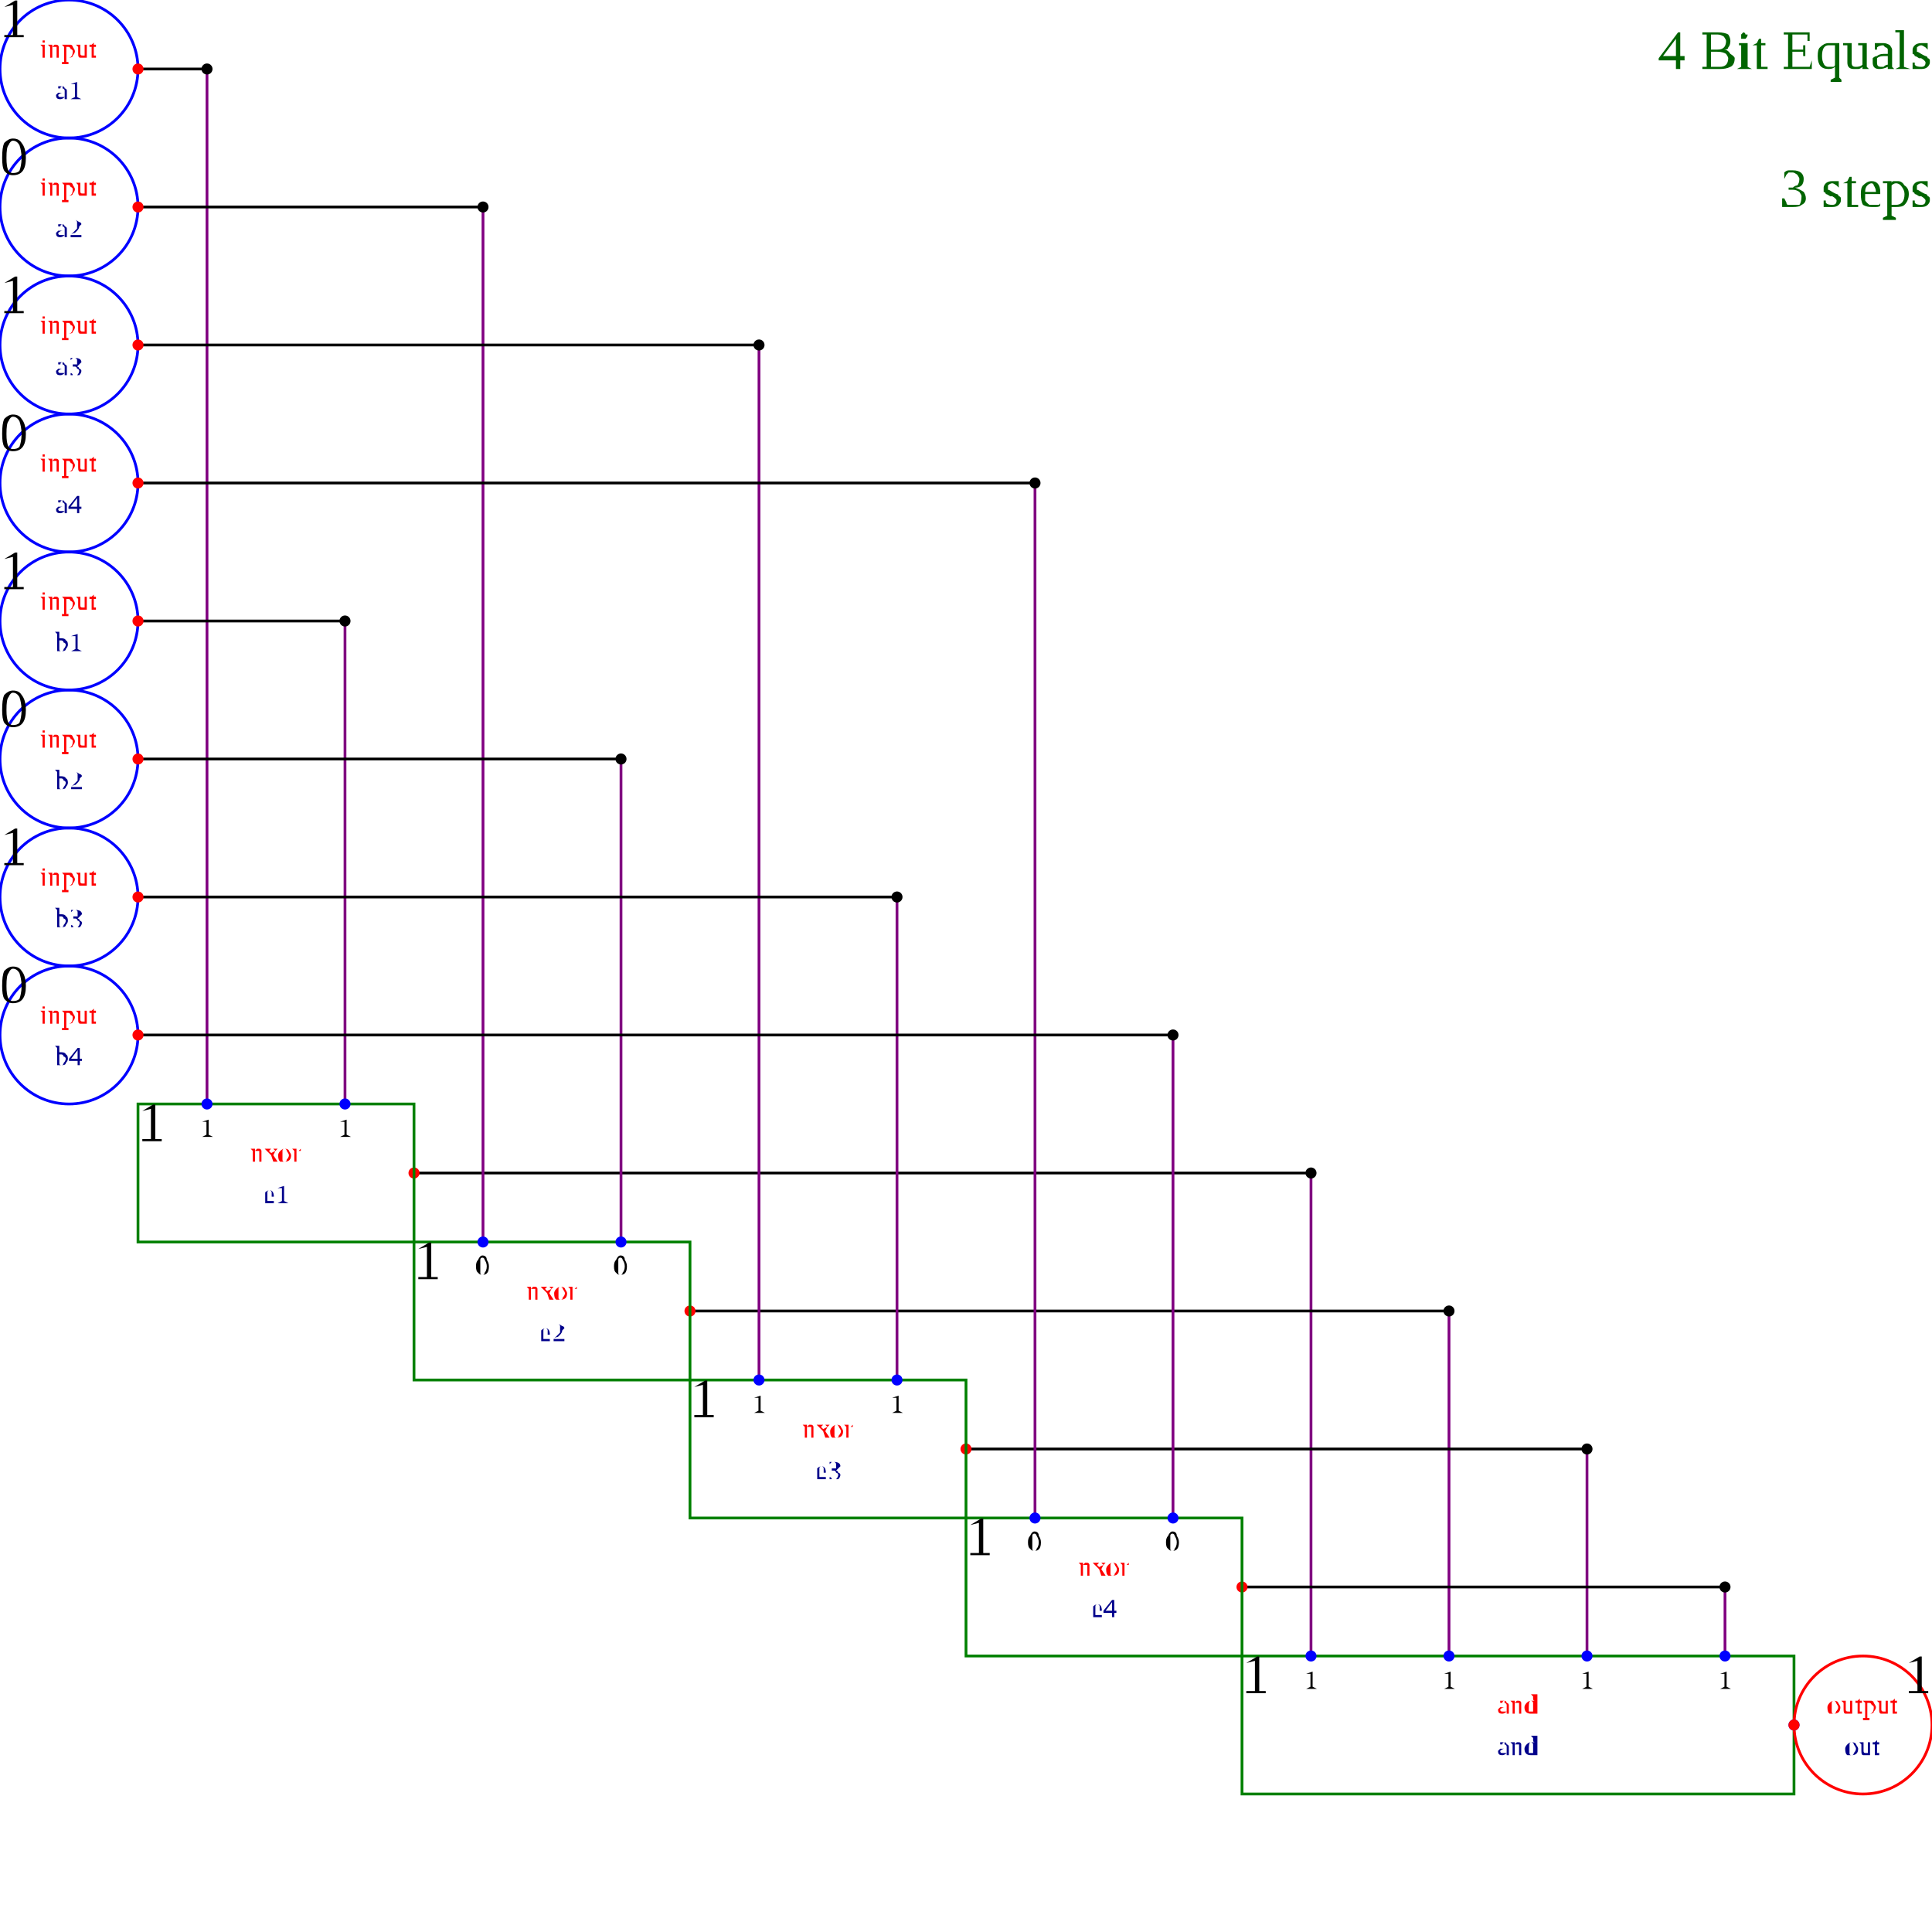
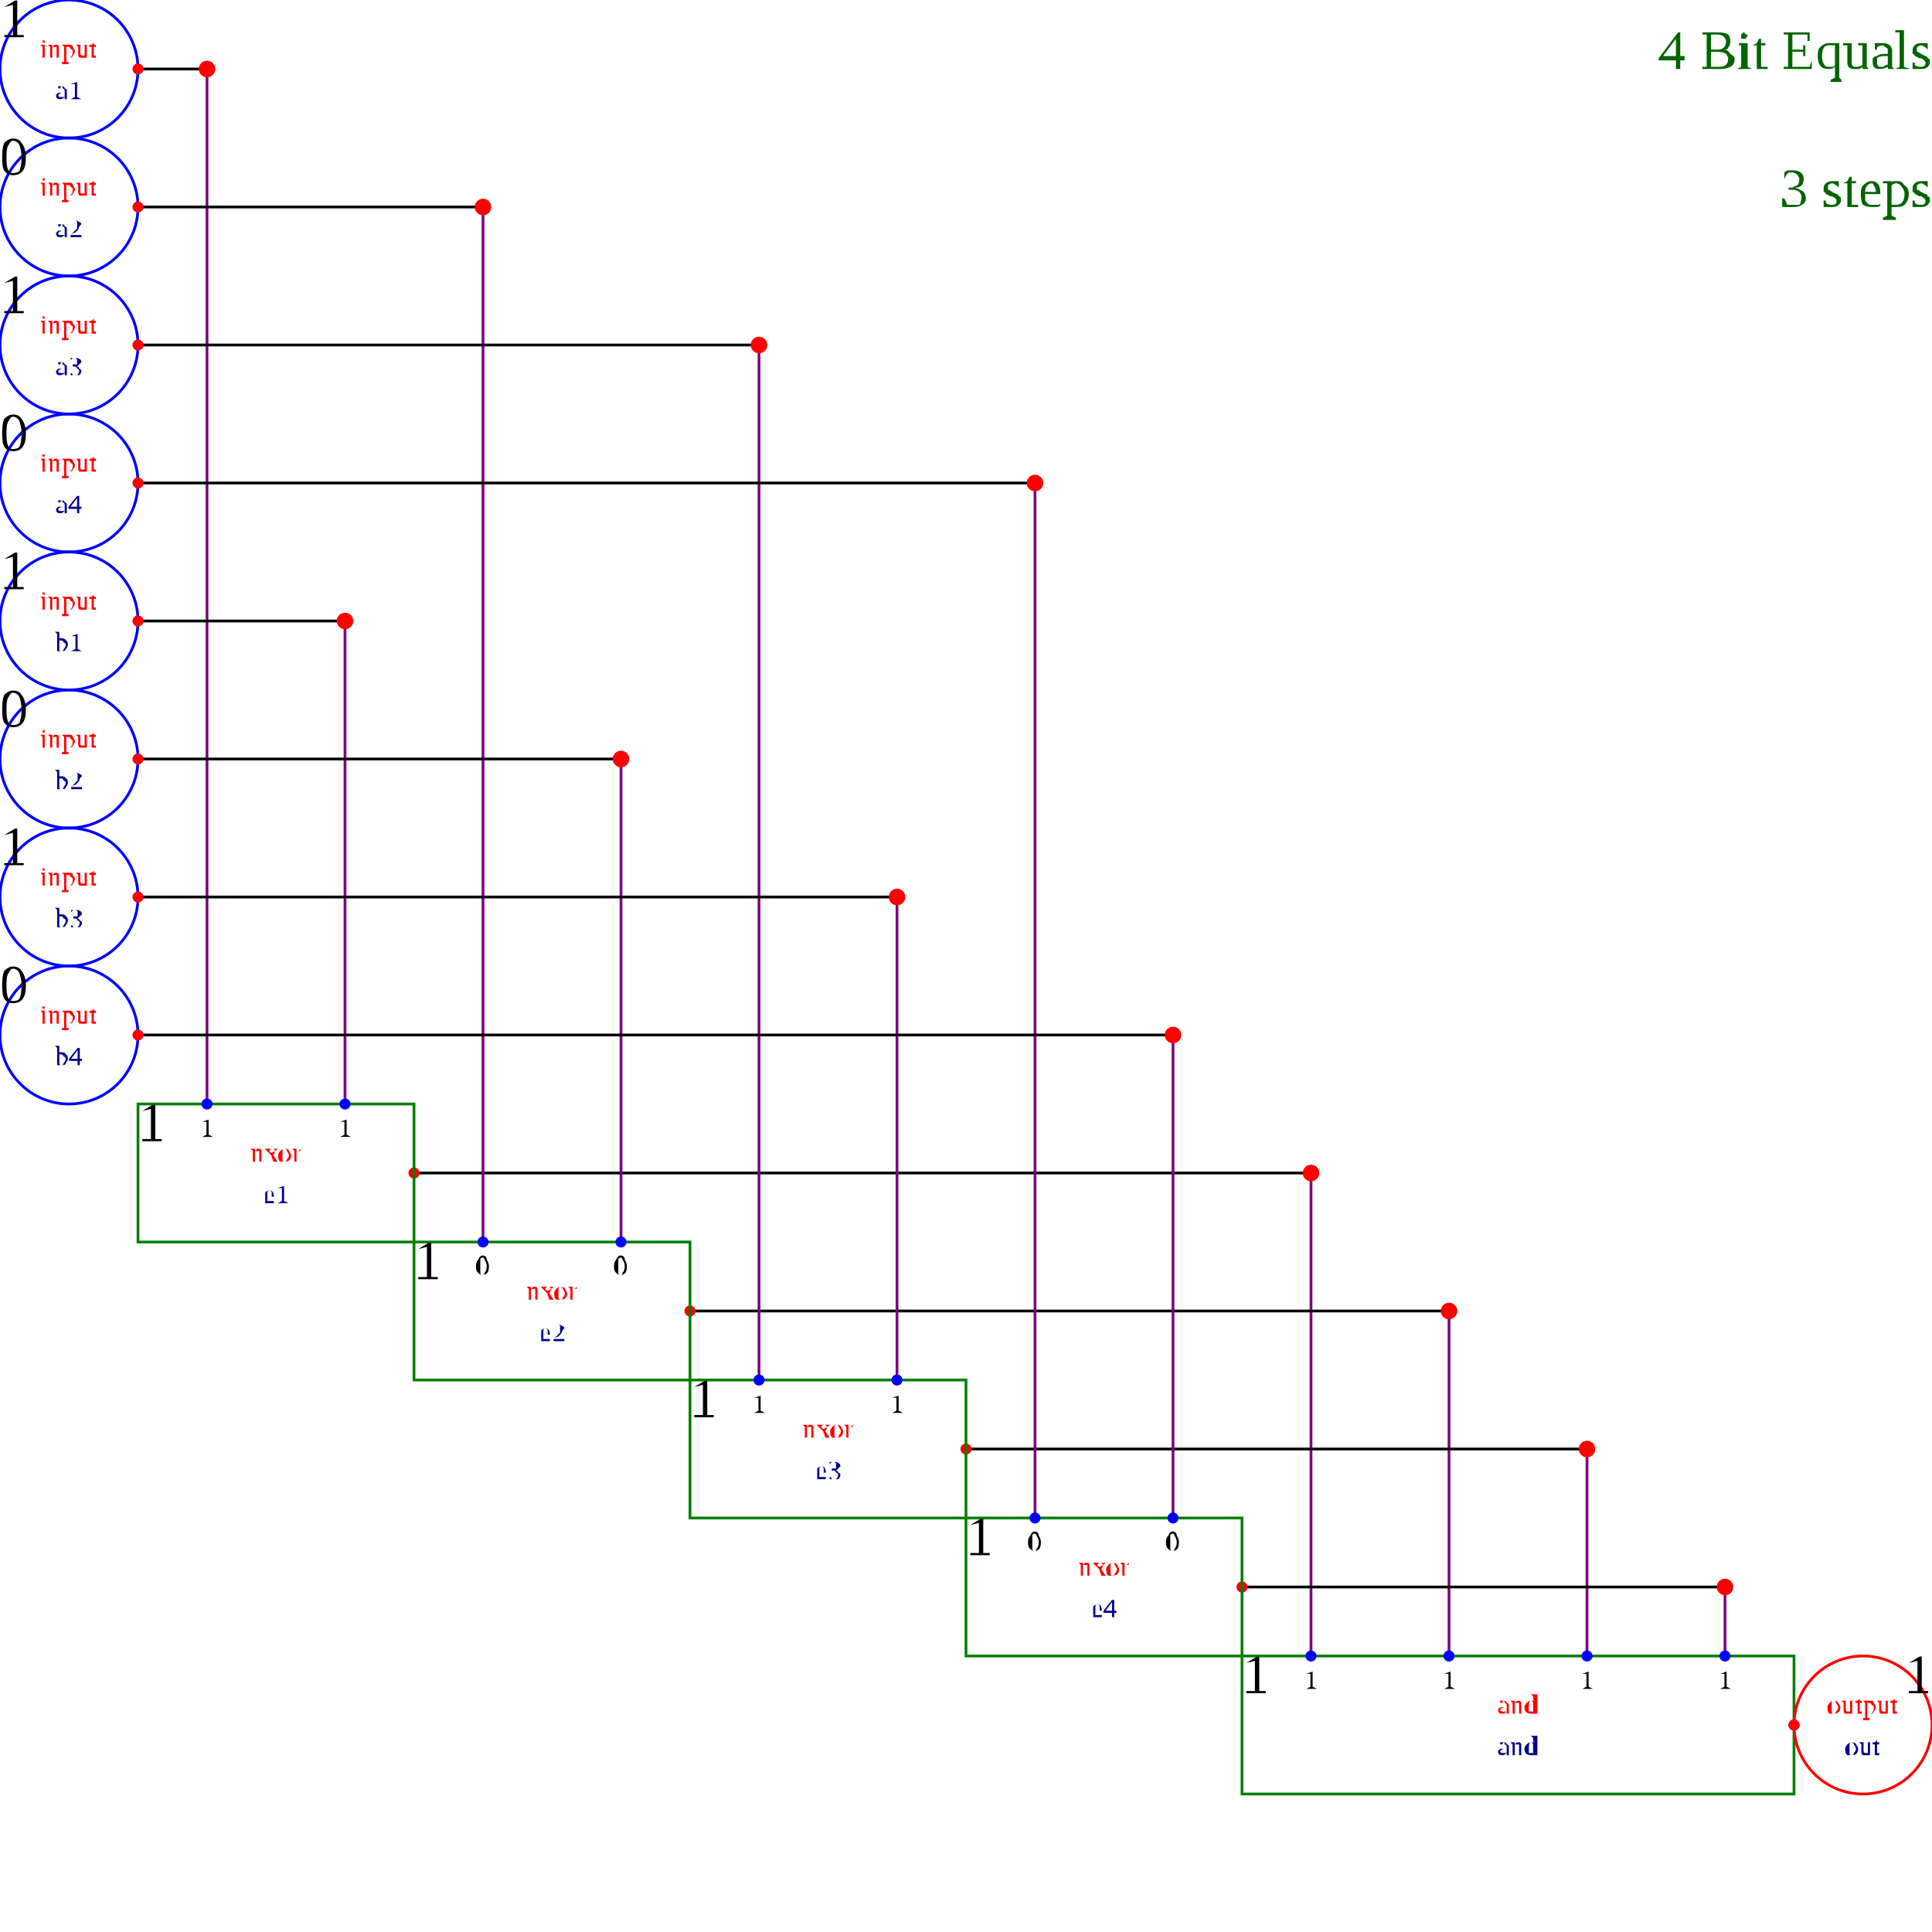
<svg xmlns="http://www.w3.org/2000/svg" height="100%" viewBox="0 0 14 14" width="100%">
  <text fill="darkGreen" font-size="0.4" stroke-width="0.04" text-anchor="end" x="14" y="0.5">4 Bit Equals</text>
  <text fill="darkGreen" font-size="0.4" stroke-width="0.04" text-anchor="end" x="14" y="1.5">3 steps</text>
  <circle cx="0.5" cy="0.5" fill="transparent" font-size="0.2" r="0.5" stroke="blue" stroke-width="0.02" />
  <text dominant-baseline="hanging" fill="black" font-size="0.4" stroke-width="0.04" text-anchor="start" x="0" y="0">1</text>
  <text dominant-baseline="auto" fill="red" font-size="0.2" stroke-width="0.02" text-anchor="middle" x="0.5" y="0.417">input</text>
  <text dominant-baseline="hanging" fill="darkblue" font-size="0.2" stroke-width="0.02" text-anchor="middle" x="0.5" y="0.583">a1</text>
  <circle cx="0.5" cy="1.5" fill="transparent" font-size="0.2" r="0.5" stroke="blue" stroke-width="0.02" />
  <text dominant-baseline="hanging" fill="black" font-size="0.4" stroke-width="0.04" text-anchor="start" x="0" y="1">0</text>
  <text dominant-baseline="auto" fill="red" font-size="0.2" stroke-width="0.02" text-anchor="middle" x="0.5" y="1.417">input</text>
  <text dominant-baseline="hanging" fill="darkblue" font-size="0.2" stroke-width="0.02" text-anchor="middle" x="0.5" y="1.583">a2</text>
  <circle cx="0.5" cy="2.5" fill="transparent" font-size="0.2" r="0.5" stroke="blue" stroke-width="0.02" />
  <text dominant-baseline="hanging" fill="black" font-size="0.4" stroke-width="0.04" text-anchor="start" x="0" y="2">1</text>
  <text dominant-baseline="auto" fill="red" font-size="0.2" stroke-width="0.02" text-anchor="middle" x="0.5" y="2.417">input</text>
  <text dominant-baseline="hanging" fill="darkblue" font-size="0.2" stroke-width="0.02" text-anchor="middle" x="0.5" y="2.583">a3</text>
  <circle cx="0.5" cy="3.5" fill="transparent" font-size="0.2" r="0.5" stroke="blue" stroke-width="0.02" />
  <text dominant-baseline="hanging" fill="black" font-size="0.4" stroke-width="0.04" text-anchor="start" x="0" y="3">0</text>
  <text dominant-baseline="auto" fill="red" font-size="0.2" stroke-width="0.02" text-anchor="middle" x="0.5" y="3.417">input</text>
  <text dominant-baseline="hanging" fill="darkblue" font-size="0.2" stroke-width="0.02" text-anchor="middle" x="0.5" y="3.583">a4</text>
  <rect fill="transparent" font-size="0.2" height="1" stroke="green" stroke-width="0.02" width="4" x="9" y="12" />
  <text dominant-baseline="hanging" fill="black" font-size="0.4" stroke-width="0.04" text-anchor="start" x="9" y="12">1</text>
  <text dominant-baseline="auto" fill="red" font-size="0.2" stroke-width="0.02" text-anchor="middle" x="11" y="12.417">and</text>
  <text dominant-baseline="hanging" fill="darkblue" font-size="0.2" stroke-width="0.02" text-anchor="middle" x="11" y="12.583">and</text>
  <line font-size="0.2" stroke="black" stroke-width="0.02" x1="3" x2="9.5" y1="8.5" y2="8.5" />
  <line font-size="0.2" stroke="purple" stroke-width="0.02" x1="9.5" x2="9.5" y1="8.5" y2="12" />
-   <circle cx="9.5" cy="8.5" fill="black" font-size="0.2" r="0.04" stroke-width="0.02" />
+   <circle cx="9.5" cy="8.5" fill="red" font-size="0.2" r="0.06" stroke-width="0.02" />
  <circle cx="9.5" cy="12" fill="blue" font-size="0.2" r="0.04" stroke-width="0.02" />
  <circle cx="3" cy="8.5" fill="red" font-size="0.2" r="0.04" stroke-width="0.02" />
  <text dominant-baseline="hanging" fill="black" font-size="0.2" stroke-width="0.02" text-anchor="middle" x="9.5" y="12.1">1</text>
  <line font-size="0.2" stroke="black" stroke-width="0.02" x1="5" x2="10.5" y1="9.5" y2="9.5" />
  <line font-size="0.2" stroke="purple" stroke-width="0.02" x1="10.5" x2="10.5" y1="9.5" y2="12" />
-   <circle cx="10.5" cy="9.5" fill="black" font-size="0.2" r="0.04" stroke-width="0.02" />
+   <circle cx="10.5" cy="9.5" fill="red" font-size="0.2" r="0.06" stroke-width="0.02" />
  <circle cx="10.5" cy="12" fill="blue" font-size="0.2" r="0.04" stroke-width="0.02" />
  <circle cx="5" cy="9.5" fill="red" font-size="0.2" r="0.04" stroke-width="0.02" />
  <text dominant-baseline="hanging" fill="black" font-size="0.2" stroke-width="0.02" text-anchor="middle" x="10.5" y="12.1">1</text>
  <line font-size="0.2" stroke="black" stroke-width="0.02" x1="7" x2="11.5" y1="10.5" y2="10.5" />
  <line font-size="0.2" stroke="purple" stroke-width="0.02" x1="11.5" x2="11.5" y1="10.5" y2="12" />
-   <circle cx="11.5" cy="10.5" fill="black" font-size="0.2" r="0.04" stroke-width="0.02" />
+   <circle cx="11.5" cy="10.5" fill="red" font-size="0.2" r="0.06" stroke-width="0.02" />
  <circle cx="11.5" cy="12" fill="blue" font-size="0.2" r="0.04" stroke-width="0.02" />
  <circle cx="7" cy="10.5" fill="red" font-size="0.2" r="0.04" stroke-width="0.02" />
  <text dominant-baseline="hanging" fill="black" font-size="0.2" stroke-width="0.02" text-anchor="middle" x="11.5" y="12.1">1</text>
  <line font-size="0.2" stroke="black" stroke-width="0.02" x1="9" x2="12.5" y1="11.5" y2="11.5" />
  <line font-size="0.2" stroke="purple" stroke-width="0.02" x1="12.5" x2="12.5" y1="11.5" y2="12" />
-   <circle cx="12.5" cy="11.5" fill="black" font-size="0.2" r="0.04" stroke-width="0.02" />
+   <circle cx="12.5" cy="11.5" fill="red" font-size="0.2" r="0.06" stroke-width="0.02" />
  <circle cx="12.5" cy="12" fill="blue" font-size="0.2" r="0.04" stroke-width="0.02" />
  <circle cx="9" cy="11.5" fill="red" font-size="0.2" r="0.04" stroke-width="0.02" />
  <text dominant-baseline="hanging" fill="black" font-size="0.2" stroke-width="0.02" text-anchor="middle" x="12.5" y="12.1">1</text>
  <circle cx="0.5" cy="4.5" fill="transparent" font-size="0.2" r="0.5" stroke="blue" stroke-width="0.02" />
  <text dominant-baseline="hanging" fill="black" font-size="0.4" stroke-width="0.04" text-anchor="start" x="0" y="4">1</text>
  <text dominant-baseline="auto" fill="red" font-size="0.2" stroke-width="0.02" text-anchor="middle" x="0.5" y="4.417">input</text>
  <text dominant-baseline="hanging" fill="darkblue" font-size="0.2" stroke-width="0.02" text-anchor="middle" x="0.5" y="4.583">b1</text>
  <circle cx="0.5" cy="5.5" fill="transparent" font-size="0.2" r="0.5" stroke="blue" stroke-width="0.02" />
  <text dominant-baseline="hanging" fill="black" font-size="0.4" stroke-width="0.04" text-anchor="start" x="0" y="5">0</text>
  <text dominant-baseline="auto" fill="red" font-size="0.2" stroke-width="0.02" text-anchor="middle" x="0.5" y="5.417">input</text>
  <text dominant-baseline="hanging" fill="darkblue" font-size="0.2" stroke-width="0.02" text-anchor="middle" x="0.5" y="5.583">b2</text>
  <circle cx="0.5" cy="6.5" fill="transparent" font-size="0.2" r="0.5" stroke="blue" stroke-width="0.02" />
  <text dominant-baseline="hanging" fill="black" font-size="0.4" stroke-width="0.04" text-anchor="start" x="0" y="6">1</text>
  <text dominant-baseline="auto" fill="red" font-size="0.2" stroke-width="0.02" text-anchor="middle" x="0.5" y="6.417">input</text>
  <text dominant-baseline="hanging" fill="darkblue" font-size="0.2" stroke-width="0.02" text-anchor="middle" x="0.5" y="6.583">b3</text>
  <circle cx="0.5" cy="7.5" fill="transparent" font-size="0.2" r="0.5" stroke="blue" stroke-width="0.02" />
  <text dominant-baseline="hanging" fill="black" font-size="0.4" stroke-width="0.04" text-anchor="start" x="0" y="7">0</text>
  <text dominant-baseline="auto" fill="red" font-size="0.2" stroke-width="0.02" text-anchor="middle" x="0.5" y="7.417">input</text>
  <text dominant-baseline="hanging" fill="darkblue" font-size="0.2" stroke-width="0.02" text-anchor="middle" x="0.5" y="7.583">b4</text>
  <rect fill="transparent" font-size="0.2" height="1" stroke="green" stroke-width="0.02" width="2" x="1" y="8" />
  <text dominant-baseline="hanging" fill="black" font-size="0.4" stroke-width="0.04" text-anchor="start" x="1" y="8">1</text>
  <text dominant-baseline="auto" fill="red" font-size="0.2" stroke-width="0.02" text-anchor="middle" x="2" y="8.417">nxor</text>
  <text dominant-baseline="hanging" fill="darkblue" font-size="0.2" stroke-width="0.02" text-anchor="middle" x="2" y="8.583">e1</text>
  <line font-size="0.2" stroke="black" stroke-width="0.02" x1="1" x2="1.5" y1="0.5" y2="0.5" />
  <line font-size="0.2" stroke="purple" stroke-width="0.02" x1="1.5" x2="1.5" y1="0.5" y2="8" />
-   <circle cx="1.5" cy="0.5" fill="black" font-size="0.2" r="0.04" stroke-width="0.02" />
+   <circle cx="1.5" cy="0.5" fill="red" font-size="0.2" r="0.06" stroke-width="0.02" />
  <circle cx="1.5" cy="8" fill="blue" font-size="0.2" r="0.04" stroke-width="0.02" />
  <circle cx="1" cy="0.5" fill="red" font-size="0.2" r="0.04" stroke-width="0.02" />
  <text dominant-baseline="hanging" fill="black" font-size="0.2" stroke-width="0.02" text-anchor="middle" x="1.5" y="8.1">1</text>
  <line font-size="0.2" stroke="black" stroke-width="0.02" x1="1" x2="2.5" y1="4.5" y2="4.5" />
  <line font-size="0.2" stroke="purple" stroke-width="0.02" x1="2.5" x2="2.5" y1="4.5" y2="8" />
-   <circle cx="2.5" cy="4.5" fill="black" font-size="0.2" r="0.04" stroke-width="0.02" />
+   <circle cx="2.5" cy="4.5" fill="red" font-size="0.2" r="0.06" stroke-width="0.02" />
  <circle cx="2.5" cy="8" fill="blue" font-size="0.2" r="0.04" stroke-width="0.02" />
  <circle cx="1" cy="4.5" fill="red" font-size="0.2" r="0.04" stroke-width="0.02" />
  <text dominant-baseline="hanging" fill="black" font-size="0.2" stroke-width="0.02" text-anchor="middle" x="2.5" y="8.1">1</text>
  <rect fill="transparent" font-size="0.2" height="1" stroke="green" stroke-width="0.02" width="2" x="3" y="9" />
  <text dominant-baseline="hanging" fill="black" font-size="0.4" stroke-width="0.04" text-anchor="start" x="3" y="9">1</text>
  <text dominant-baseline="auto" fill="red" font-size="0.2" stroke-width="0.02" text-anchor="middle" x="4" y="9.417">nxor</text>
  <text dominant-baseline="hanging" fill="darkblue" font-size="0.2" stroke-width="0.02" text-anchor="middle" x="4" y="9.583">e2</text>
  <line font-size="0.2" stroke="black" stroke-width="0.02" x1="1" x2="3.5" y1="1.5" y2="1.5" />
  <line font-size="0.2" stroke="purple" stroke-width="0.02" x1="3.5" x2="3.5" y1="1.5" y2="9" />
-   <circle cx="3.5" cy="1.5" fill="black" font-size="0.2" r="0.04" stroke-width="0.02" />
+   <circle cx="3.5" cy="1.5" fill="red" font-size="0.2" r="0.06" stroke-width="0.02" />
  <circle cx="3.5" cy="9" fill="blue" font-size="0.2" r="0.04" stroke-width="0.02" />
  <circle cx="1" cy="1.5" fill="red" font-size="0.2" r="0.04" stroke-width="0.02" />
  <text dominant-baseline="hanging" fill="black" font-size="0.2" stroke-width="0.02" text-anchor="middle" x="3.5" y="9.1">0</text>
  <line font-size="0.2" stroke="black" stroke-width="0.02" x1="1" x2="4.5" y1="5.5" y2="5.5" />
  <line font-size="0.2" stroke="purple" stroke-width="0.02" x1="4.5" x2="4.5" y1="5.5" y2="9" />
-   <circle cx="4.5" cy="5.5" fill="black" font-size="0.2" r="0.04" stroke-width="0.02" />
+   <circle cx="4.5" cy="5.5" fill="red" font-size="0.2" r="0.06" stroke-width="0.02" />
  <circle cx="4.5" cy="9" fill="blue" font-size="0.2" r="0.04" stroke-width="0.02" />
  <circle cx="1" cy="5.5" fill="red" font-size="0.2" r="0.04" stroke-width="0.02" />
  <text dominant-baseline="hanging" fill="black" font-size="0.2" stroke-width="0.02" text-anchor="middle" x="4.5" y="9.1">0</text>
  <rect fill="transparent" font-size="0.2" height="1" stroke="green" stroke-width="0.02" width="2" x="5" y="10" />
  <text dominant-baseline="hanging" fill="black" font-size="0.4" stroke-width="0.04" text-anchor="start" x="5" y="10">1</text>
  <text dominant-baseline="auto" fill="red" font-size="0.2" stroke-width="0.02" text-anchor="middle" x="6" y="10.417">nxor</text>
  <text dominant-baseline="hanging" fill="darkblue" font-size="0.2" stroke-width="0.02" text-anchor="middle" x="6" y="10.583">e3</text>
  <line font-size="0.2" stroke="black" stroke-width="0.02" x1="1" x2="5.5" y1="2.5" y2="2.5" />
  <line font-size="0.2" stroke="purple" stroke-width="0.02" x1="5.5" x2="5.5" y1="2.5" y2="10" />
-   <circle cx="5.5" cy="2.5" fill="black" font-size="0.2" r="0.04" stroke-width="0.02" />
+   <circle cx="5.5" cy="2.5" fill="red" font-size="0.2" r="0.06" stroke-width="0.02" />
  <circle cx="5.5" cy="10" fill="blue" font-size="0.2" r="0.04" stroke-width="0.02" />
  <circle cx="1" cy="2.5" fill="red" font-size="0.2" r="0.04" stroke-width="0.02" />
  <text dominant-baseline="hanging" fill="black" font-size="0.2" stroke-width="0.02" text-anchor="middle" x="5.5" y="10.1">1</text>
  <line font-size="0.2" stroke="black" stroke-width="0.02" x1="1" x2="6.5" y1="6.5" y2="6.5" />
  <line font-size="0.2" stroke="purple" stroke-width="0.02" x1="6.5" x2="6.5" y1="6.5" y2="10" />
-   <circle cx="6.5" cy="6.5" fill="black" font-size="0.2" r="0.04" stroke-width="0.02" />
+   <circle cx="6.5" cy="6.5" fill="red" font-size="0.2" r="0.06" stroke-width="0.02" />
  <circle cx="6.5" cy="10" fill="blue" font-size="0.2" r="0.04" stroke-width="0.02" />
  <circle cx="1" cy="6.5" fill="red" font-size="0.2" r="0.04" stroke-width="0.02" />
  <text dominant-baseline="hanging" fill="black" font-size="0.2" stroke-width="0.02" text-anchor="middle" x="6.5" y="10.1">1</text>
  <rect fill="transparent" font-size="0.2" height="1" stroke="green" stroke-width="0.02" width="2" x="7" y="11" />
  <text dominant-baseline="hanging" fill="black" font-size="0.4" stroke-width="0.04" text-anchor="start" x="7" y="11">1</text>
  <text dominant-baseline="auto" fill="red" font-size="0.2" stroke-width="0.02" text-anchor="middle" x="8" y="11.417">nxor</text>
  <text dominant-baseline="hanging" fill="darkblue" font-size="0.2" stroke-width="0.02" text-anchor="middle" x="8" y="11.583">e4</text>
  <line font-size="0.2" stroke="black" stroke-width="0.02" x1="1" x2="7.5" y1="3.5" y2="3.5" />
  <line font-size="0.2" stroke="purple" stroke-width="0.02" x1="7.5" x2="7.5" y1="3.5" y2="11" />
-   <circle cx="7.5" cy="3.5" fill="black" font-size="0.2" r="0.04" stroke-width="0.02" />
+   <circle cx="7.5" cy="3.5" fill="red" font-size="0.2" r="0.06" stroke-width="0.02" />
  <circle cx="7.5" cy="11" fill="blue" font-size="0.2" r="0.04" stroke-width="0.02" />
  <circle cx="1" cy="3.5" fill="red" font-size="0.2" r="0.04" stroke-width="0.02" />
  <text dominant-baseline="hanging" fill="black" font-size="0.2" stroke-width="0.02" text-anchor="middle" x="7.5" y="11.1">0</text>
  <line font-size="0.2" stroke="black" stroke-width="0.02" x1="1" x2="8.5" y1="7.5" y2="7.5" />
  <line font-size="0.2" stroke="purple" stroke-width="0.02" x1="8.5" x2="8.5" y1="7.5" y2="11" />
-   <circle cx="8.5" cy="7.5" fill="black" font-size="0.2" r="0.04" stroke-width="0.02" />
+   <circle cx="8.5" cy="7.5" fill="red" font-size="0.2" r="0.06" stroke-width="0.02" />
  <circle cx="8.5" cy="11" fill="blue" font-size="0.2" r="0.04" stroke-width="0.02" />
  <circle cx="1" cy="7.5" fill="red" font-size="0.2" r="0.04" stroke-width="0.02" />
  <text dominant-baseline="hanging" fill="black" font-size="0.2" stroke-width="0.02" text-anchor="middle" x="8.5" y="11.1">0</text>
  <circle cx="13.5" cy="12.5" fill="transparent" font-size="0.2" r="0.5" stroke="red" stroke-width="0.02" />
  <text dominant-baseline="hanging" fill="black" font-size="0.4" stroke-width="0.04" text-anchor="end" x="14" y="12">1</text>
  <text dominant-baseline="auto" fill="red" font-size="0.2" stroke-width="0.02" text-anchor="middle" x="13.5" y="12.417">output</text>
  <text dominant-baseline="hanging" fill="darkblue" font-size="0.2" stroke-width="0.02" text-anchor="middle" x="13.5" y="12.583">out</text>
  <line font-size="0.2" stroke="black" stroke-width="0.02" x1="13" x2="13" y1="12.5" y2="12.5" />
  <circle cx="13" cy="12.5" fill="blue" font-size="0.2" r="0.04" stroke-width="0.02" />
  <circle cx="13" cy="12.5" fill="red" font-size="0.2" r="0.04" stroke-width="0.02" />
</svg>
